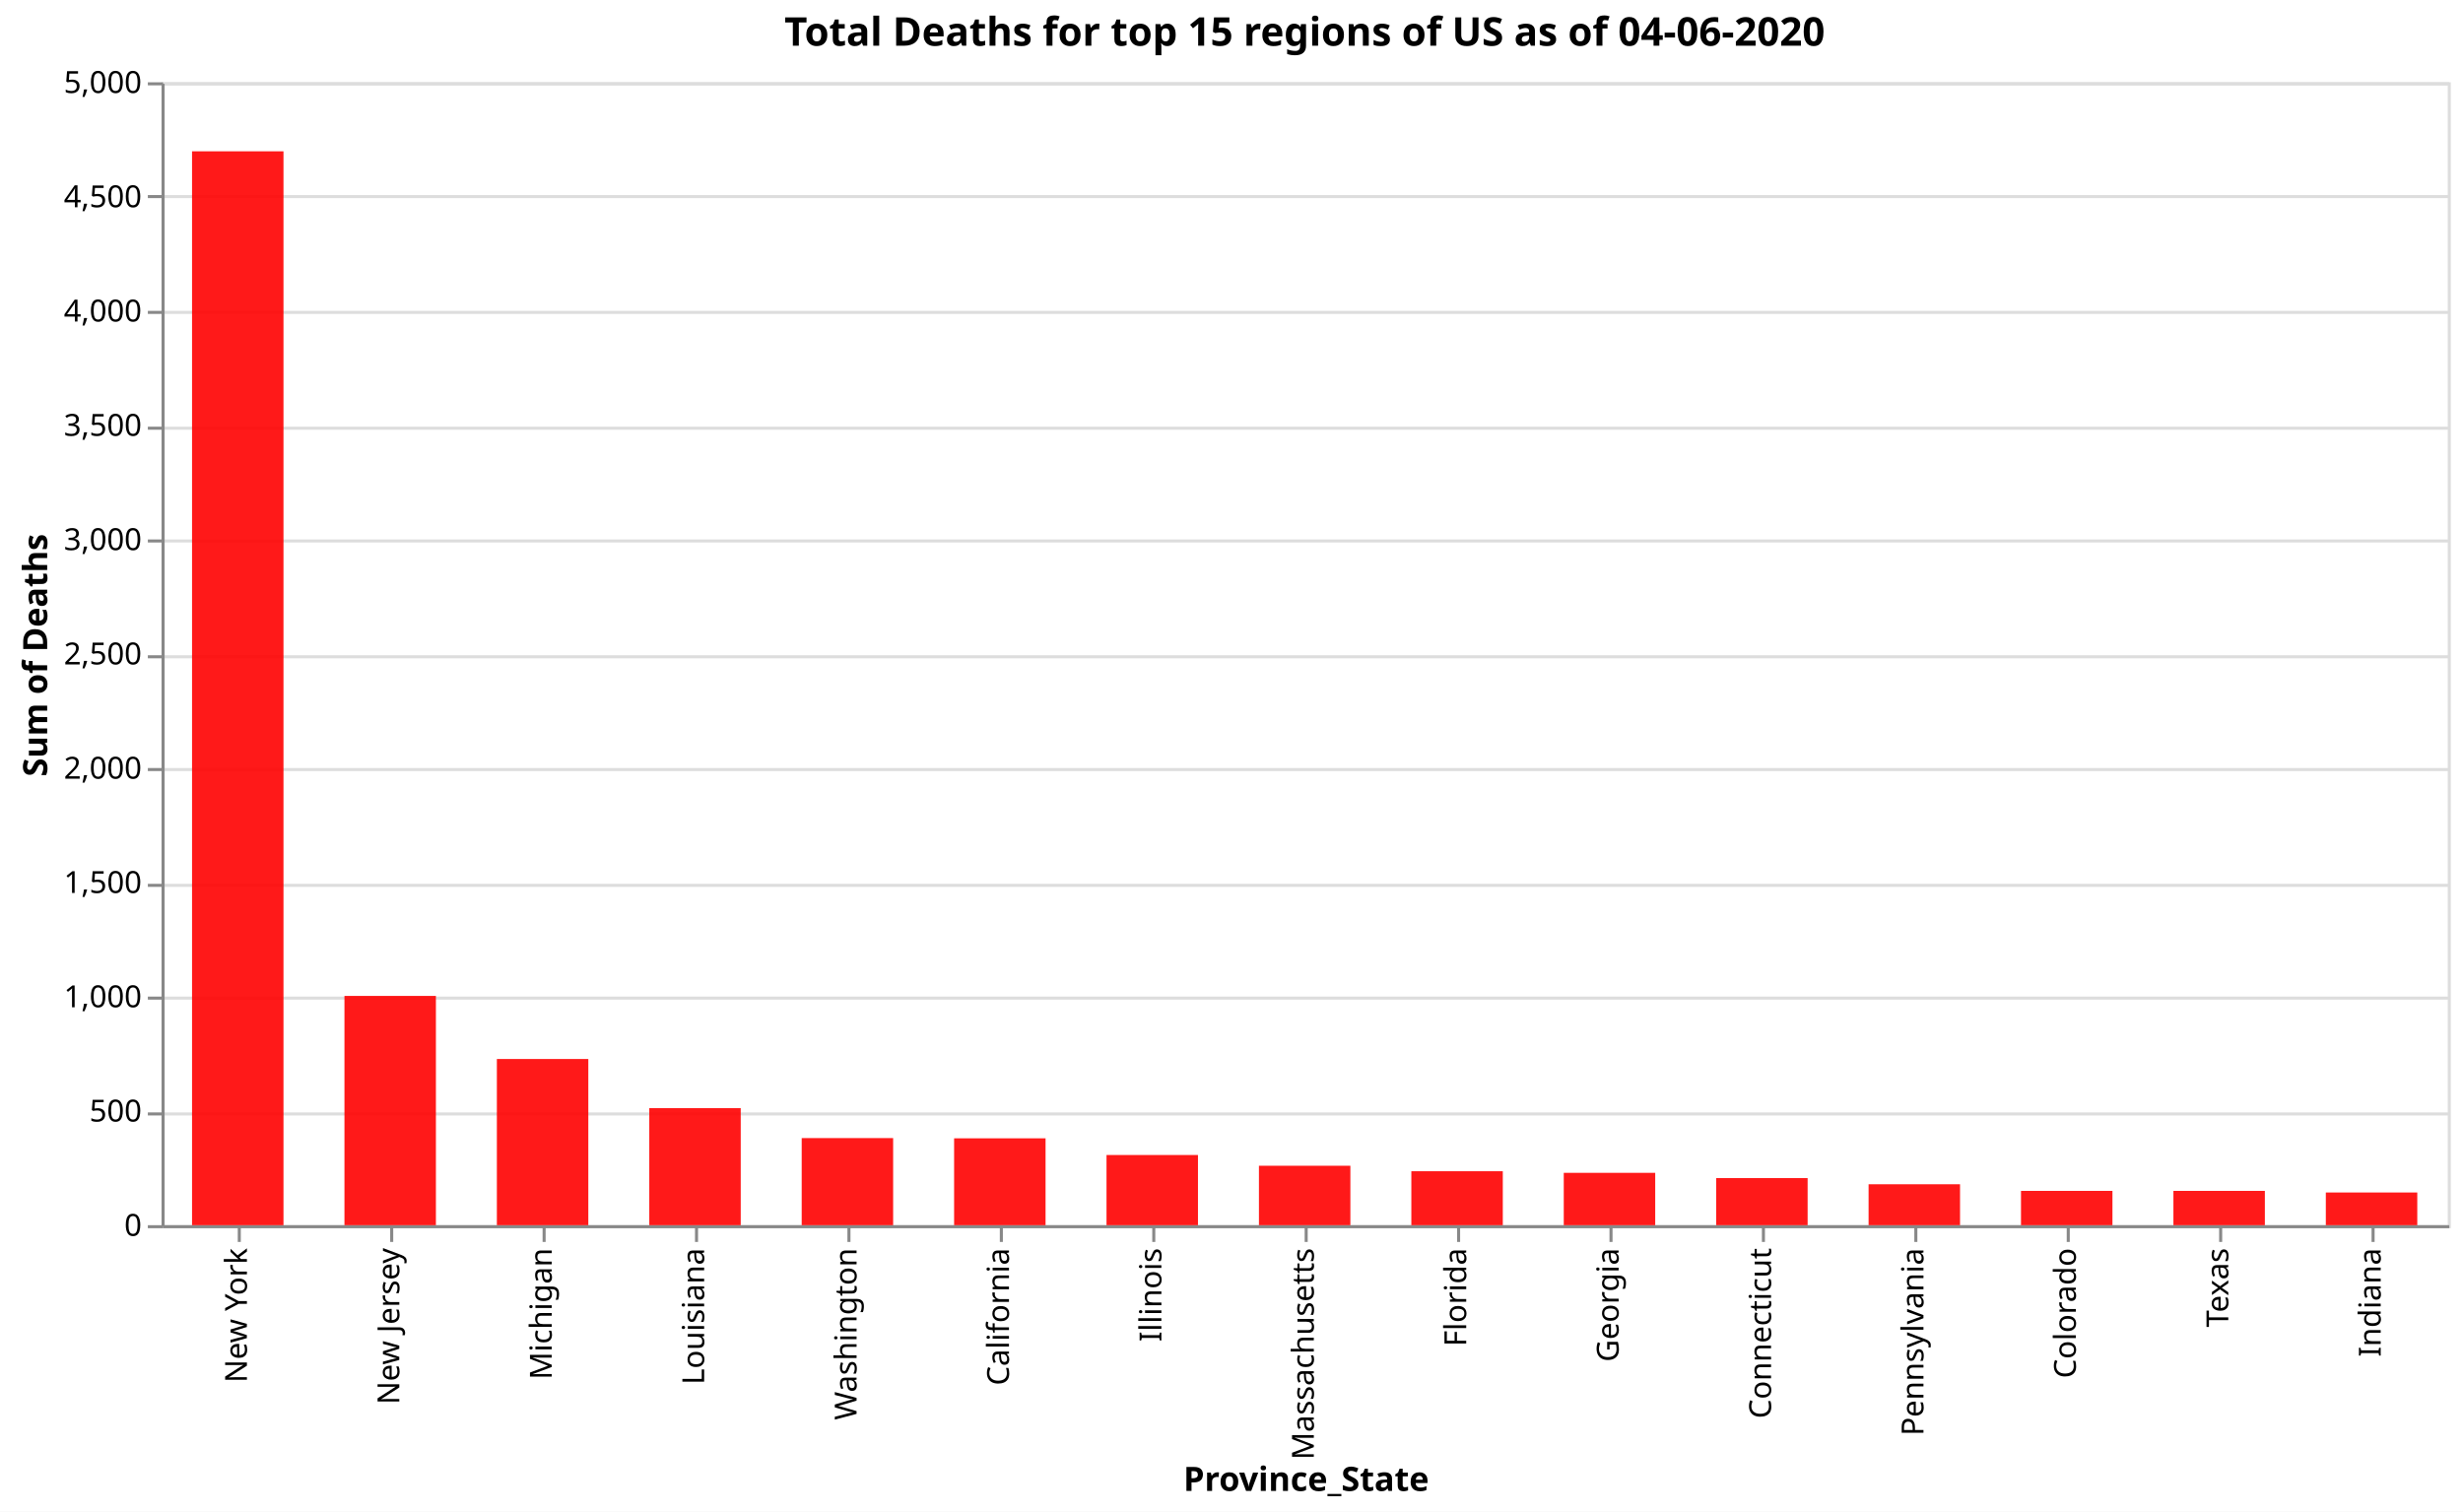
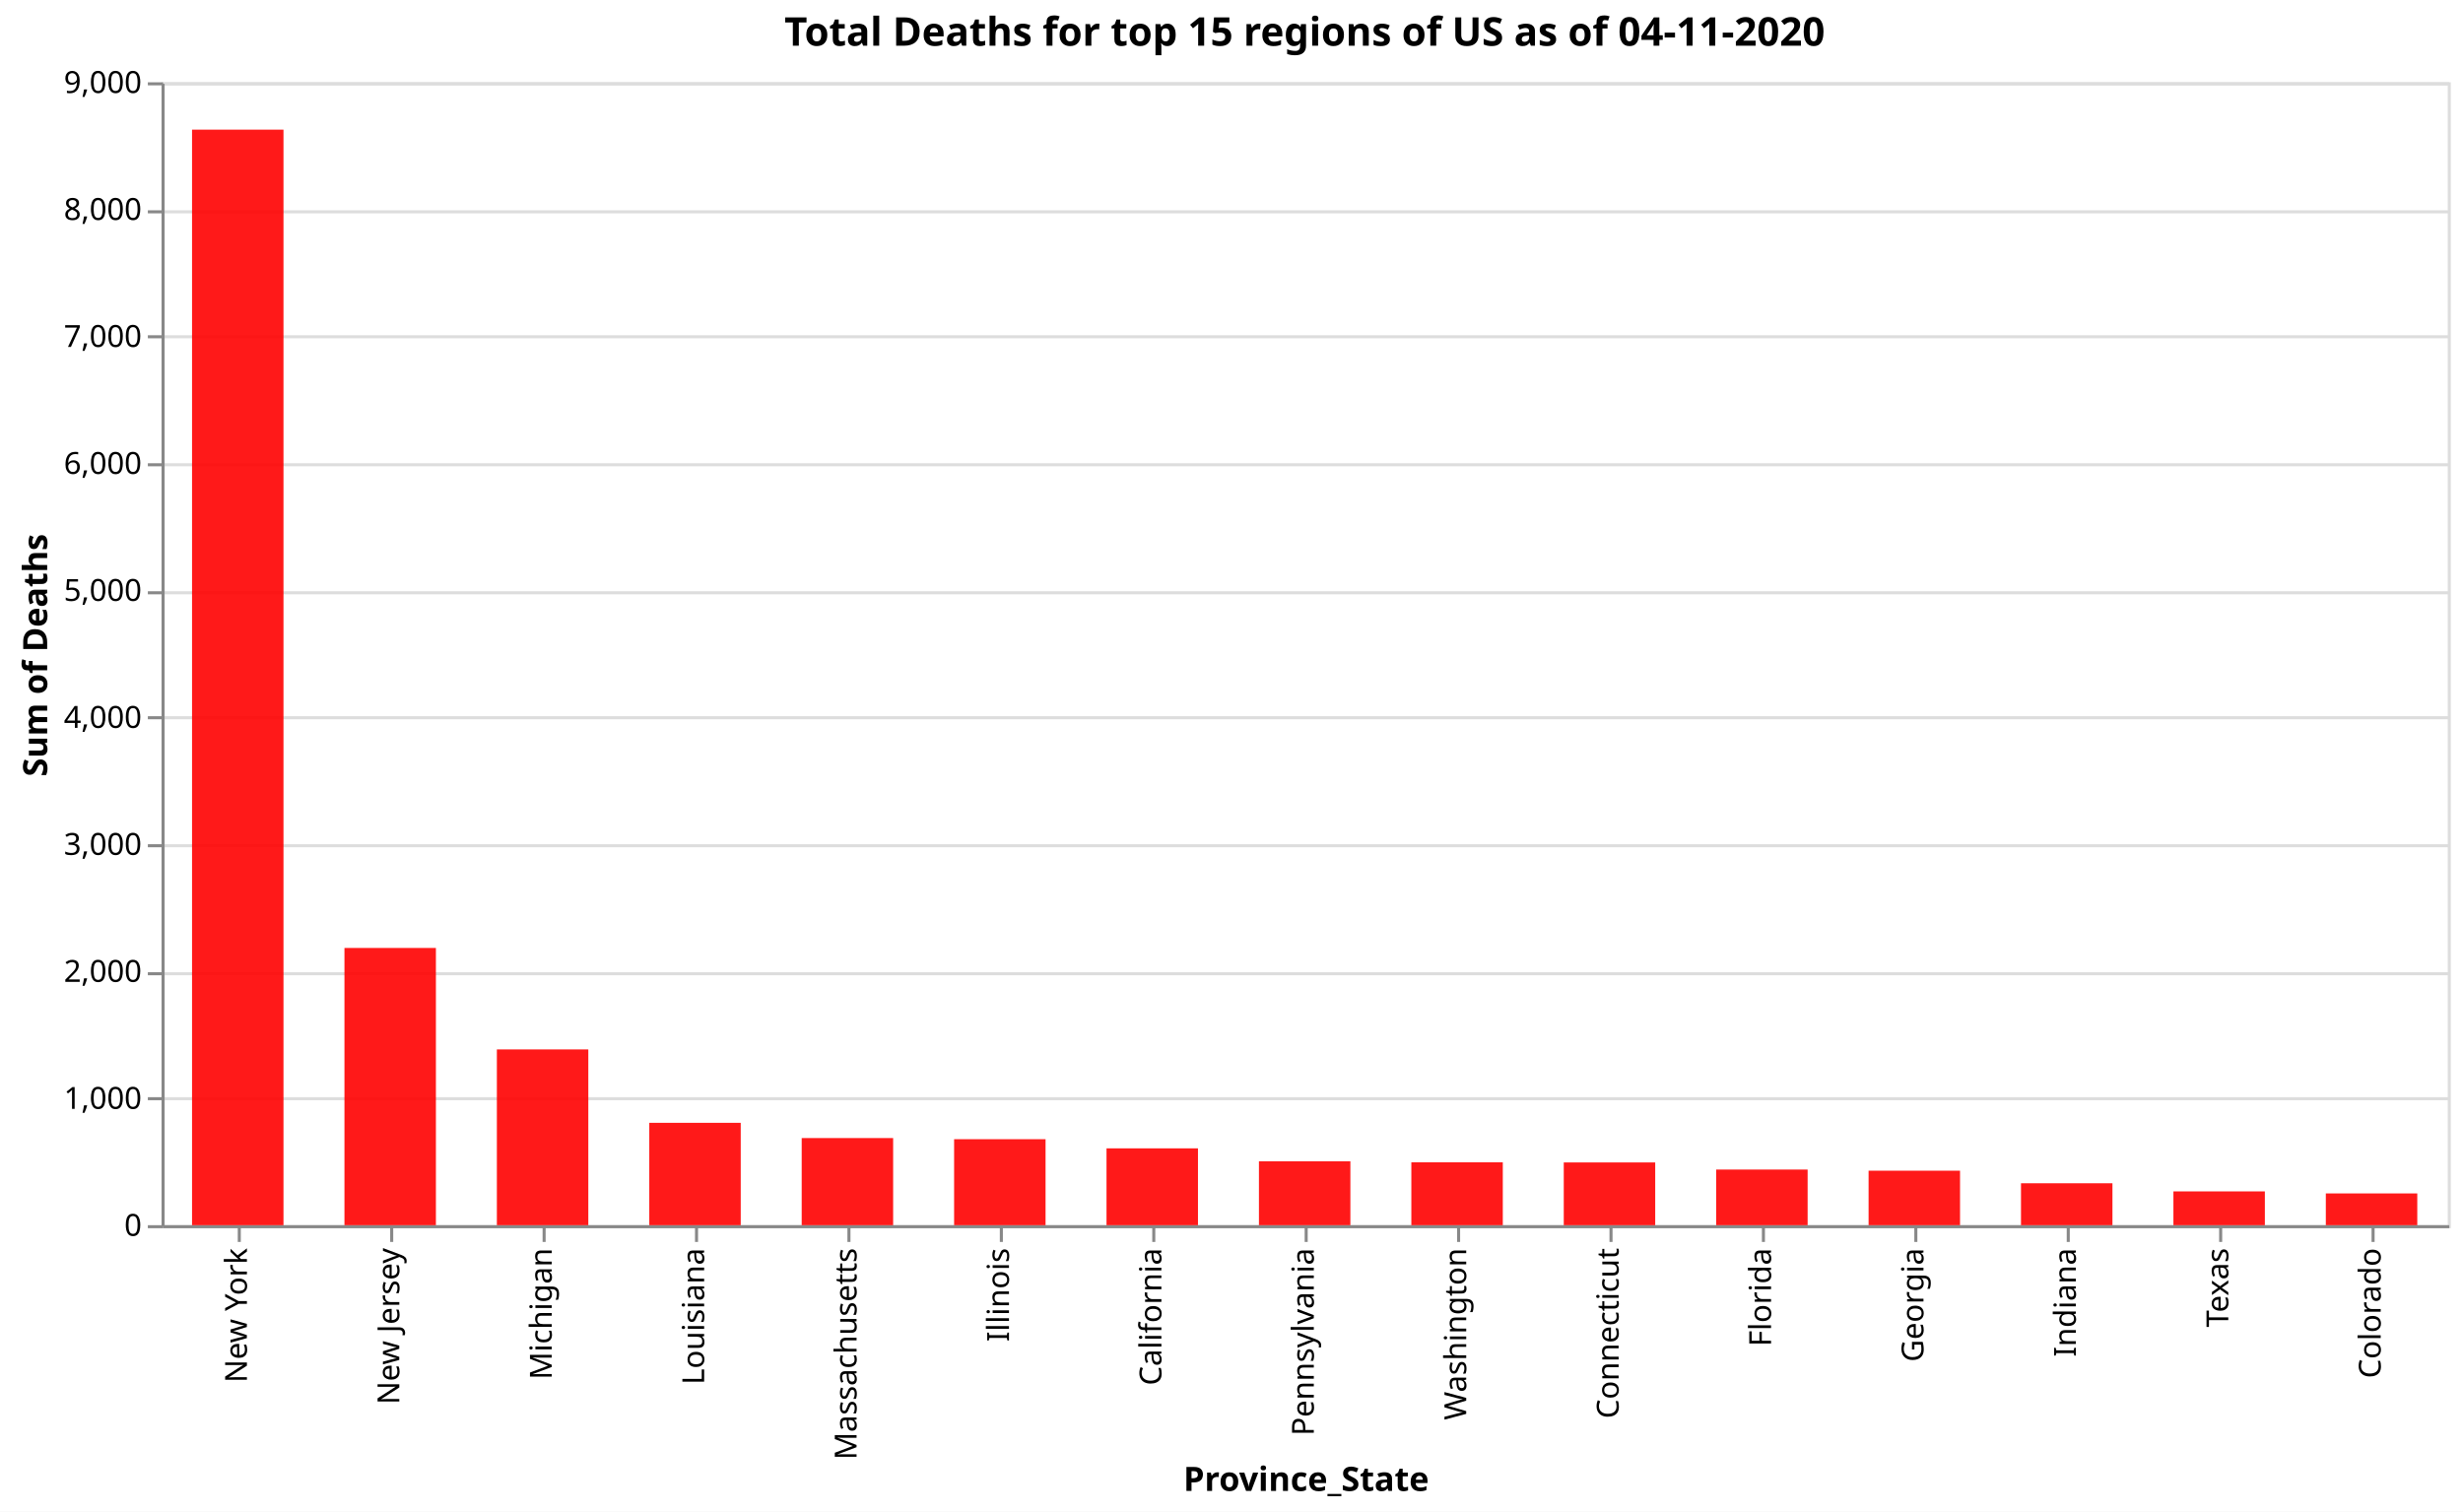
<svg xmlns="http://www.w3.org/2000/svg" class="marks" width="808" height="496" viewBox="0 0 808 496" version="1.1">
  <rect width="808" height="496" style="fill: white;" />
  <g transform="translate(53,27)">
    <g class="mark-group role-frame root">
      <g transform="translate(0,0)">
        <path class="background" d="M0.5,0.5h750v375h-750Z" style="fill: none; stroke: #ddd;" />
        <g>
          <g class="mark-group role-axis">
            <g transform="translate(0.5,0.5)">
              <path class="background" d="M0,0h0v0h0Z" style="pointer-events: none; fill: none;" />
              <g>
                <g class="mark-rule role-axis-grid" style="pointer-events: none;">
                  <line transform="translate(0,375)" x2="750" y2="0" style="fill: none; stroke: #ddd; stroke-width: 1; opacity: 1;" />
-                   <line transform="translate(0,338)" x2="750" y2="0" style="fill: none; stroke: #ddd; stroke-width: 1; opacity: 1;" />
-                   <line transform="translate(0,300)" x2="750" y2="0" style="fill: none; stroke: #ddd; stroke-width: 1; opacity: 1;" />
-                   <line transform="translate(0,263)" x2="750" y2="0" style="fill: none; stroke: #ddd; stroke-width: 1; opacity: 1;" />
-                   <line transform="translate(0,225)" x2="750" y2="0" style="fill: none; stroke: #ddd; stroke-width: 1; opacity: 1;" />
-                   <line transform="translate(0,188)" x2="750" y2="0" style="fill: none; stroke: #ddd; stroke-width: 1; opacity: 1;" />
-                   <line transform="translate(0,150)" x2="750" y2="0" style="fill: none; stroke: #ddd; stroke-width: 1; opacity: 1;" />
-                   <line transform="translate(0,113)" x2="750" y2="0" style="fill: none; stroke: #ddd; stroke-width: 1; opacity: 1;" />
-                   <line transform="translate(0,75)" x2="750" y2="0" style="fill: none; stroke: #ddd; stroke-width: 1; opacity: 1;" />
-                   <line transform="translate(0,37)" x2="750" y2="0" style="fill: none; stroke: #ddd; stroke-width: 1; opacity: 1;" />
+                   <line transform="translate(0,333)" x2="750" y2="0" style="fill: none; stroke: #ddd; stroke-width: 1; opacity: 1;" />
+                   <line transform="translate(0,292)" x2="750" y2="0" style="fill: none; stroke: #ddd; stroke-width: 1; opacity: 1;" />
+                   <line transform="translate(0,250)" x2="750" y2="0" style="fill: none; stroke: #ddd; stroke-width: 1; opacity: 1;" />
+                   <line transform="translate(0,208)" x2="750" y2="0" style="fill: none; stroke: #ddd; stroke-width: 1; opacity: 1;" />
+                   <line transform="translate(0,167)" x2="750" y2="0" style="fill: none; stroke: #ddd; stroke-width: 1; opacity: 1;" />
+                   <line transform="translate(0,125)" x2="750" y2="0" style="fill: none; stroke: #ddd; stroke-width: 1; opacity: 1;" />
+                   <line transform="translate(0,83)" x2="750" y2="0" style="fill: none; stroke: #ddd; stroke-width: 1; opacity: 1;" />
+                   <line transform="translate(0,42)" x2="750" y2="0" style="fill: none; stroke: #ddd; stroke-width: 1; opacity: 1;" />
                  <line transform="translate(0,0)" x2="750" y2="0" style="fill: none; stroke: #ddd; stroke-width: 1; opacity: 1;" />
                </g>
              </g>
              <path class="foreground" d="" style="pointer-events: none; display: none; fill: none;" />
            </g>
          </g>
          <g class="mark-group role-axis">
            <g transform="translate(0.5,375.5)">
              <path class="background" d="M0,0h0v0h0Z" style="pointer-events: none; fill: none;" />
              <g>
                <g class="mark-rule role-axis-tick" style="pointer-events: none;">
                  <line transform="translate(25,0)" x2="0" y2="5" style="fill: none; stroke: #888; stroke-width: 1; opacity: 1;" />
                  <line transform="translate(75,0)" x2="0" y2="5" style="fill: none; stroke: #888; stroke-width: 1; opacity: 1;" />
                  <line transform="translate(125,0)" x2="0" y2="5" style="fill: none; stroke: #888; stroke-width: 1; opacity: 1;" />
                  <line transform="translate(175,0)" x2="0" y2="5" style="fill: none; stroke: #888; stroke-width: 1; opacity: 1;" />
                  <line transform="translate(225,0)" x2="0" y2="5" style="fill: none; stroke: #888; stroke-width: 1; opacity: 1;" />
                  <line transform="translate(275,0)" x2="0" y2="5" style="fill: none; stroke: #888; stroke-width: 1; opacity: 1;" />
                  <line transform="translate(325,0)" x2="0" y2="5" style="fill: none; stroke: #888; stroke-width: 1; opacity: 1;" />
                  <line transform="translate(375,0)" x2="0" y2="5" style="fill: none; stroke: #888; stroke-width: 1; opacity: 1;" />
                  <line transform="translate(425,0)" x2="0" y2="5" style="fill: none; stroke: #888; stroke-width: 1; opacity: 1;" />
                  <line transform="translate(475,0)" x2="0" y2="5" style="fill: none; stroke: #888; stroke-width: 1; opacity: 1;" />
                  <line transform="translate(525,0)" x2="0" y2="5" style="fill: none; stroke: #888; stroke-width: 1; opacity: 1;" />
                  <line transform="translate(575,0)" x2="0" y2="5" style="fill: none; stroke: #888; stroke-width: 1; opacity: 1;" />
                  <line transform="translate(625,0)" x2="0" y2="5" style="fill: none; stroke: #888; stroke-width: 1; opacity: 1;" />
                  <line transform="translate(675,0)" x2="0" y2="5" style="fill: none; stroke: #888; stroke-width: 1; opacity: 1;" />
                  <line transform="translate(725,0)" x2="0" y2="5" style="fill: none; stroke: #888; stroke-width: 1; opacity: 1;" />
                </g>
                <g class="mark-text role-axis-label" style="pointer-events: none;">
                  <text text-anchor="end" transform="translate(24.5,7) rotate(270) translate(0,3)" style="font-family: sans-serif; font-size: 10px; fill: #000; opacity: 1;">New York</text>
                  <text text-anchor="end" transform="translate(74.5,7) rotate(270) translate(0,3)" style="font-family: sans-serif; font-size: 10px; fill: #000; opacity: 1;">New Jersey</text>
                  <text text-anchor="end" transform="translate(124.5,7) rotate(270) translate(0,3)" style="font-family: sans-serif; font-size: 10px; fill: #000; opacity: 1;">Michigan</text>
                  <text text-anchor="end" transform="translate(174.5,7) rotate(270) translate(0,3)" style="font-family: sans-serif; font-size: 10px; fill: #000; opacity: 1;">Louisiana</text>
-                   <text text-anchor="end" transform="translate(224.5,7) rotate(270) translate(0,3)" style="font-family: sans-serif; font-size: 10px; fill: #000; opacity: 1;">Washington</text>
-                   <text text-anchor="end" transform="translate(274.5,7) rotate(270) translate(0,3)" style="font-family: sans-serif; font-size: 10px; fill: #000; opacity: 1;">California</text>
-                   <text text-anchor="end" transform="translate(324.5,7) rotate(270) translate(0,3)" style="font-family: sans-serif; font-size: 10px; fill: #000; opacity: 1;">Illinois</text>
-                   <text text-anchor="end" transform="translate(374.5,7) rotate(270) translate(0,3)" style="font-family: sans-serif; font-size: 10px; fill: #000; opacity: 1;">Massachusetts</text>
-                   <text text-anchor="end" transform="translate(424.5,7) rotate(270) translate(0,3)" style="font-family: sans-serif; font-size: 10px; fill: #000; opacity: 1;">Florida</text>
-                   <text text-anchor="end" transform="translate(474.5,7) rotate(270) translate(0,3)" style="font-family: sans-serif; font-size: 10px; fill: #000; opacity: 1;">Georgia</text>
-                   <text text-anchor="end" transform="translate(524.5,7) rotate(270) translate(0,3)" style="font-family: sans-serif; font-size: 10px; fill: #000; opacity: 1;">Connecticut</text>
-                   <text text-anchor="end" transform="translate(574.5,7) rotate(270) translate(0,3)" style="font-family: sans-serif; font-size: 10px; fill: #000; opacity: 1;">Pennsylvania</text>
-                   <text text-anchor="end" transform="translate(624.5,7) rotate(270) translate(0,3)" style="font-family: sans-serif; font-size: 10px; fill: #000; opacity: 1;">Colorado</text>
+                   <text text-anchor="end" transform="translate(224.5,7) rotate(270) translate(0,3)" style="font-family: sans-serif; font-size: 10px; fill: #000; opacity: 1;">Massachusetts</text>
+                   <text text-anchor="end" transform="translate(274.5,7) rotate(270) translate(0,3)" style="font-family: sans-serif; font-size: 10px; fill: #000; opacity: 1;">Illinois</text>
+                   <text text-anchor="end" transform="translate(324.5,7) rotate(270) translate(0,3)" style="font-family: sans-serif; font-size: 10px; fill: #000; opacity: 1;">California</text>
+                   <text text-anchor="end" transform="translate(374.5,7) rotate(270) translate(0,3)" style="font-family: sans-serif; font-size: 10px; fill: #000; opacity: 1;">Pennsylvania</text>
+                   <text text-anchor="end" transform="translate(424.5,7) rotate(270) translate(0,3)" style="font-family: sans-serif; font-size: 10px; fill: #000; opacity: 1;">Washington</text>
+                   <text text-anchor="end" transform="translate(474.5,7) rotate(270) translate(0,3)" style="font-family: sans-serif; font-size: 10px; fill: #000; opacity: 1;">Connecticut</text>
+                   <text text-anchor="end" transform="translate(524.5,7) rotate(270) translate(0,3)" style="font-family: sans-serif; font-size: 10px; fill: #000; opacity: 1;">Florida</text>
+                   <text text-anchor="end" transform="translate(574.5,7) rotate(270) translate(0,3)" style="font-family: sans-serif; font-size: 10px; fill: #000; opacity: 1;">Georgia</text>
+                   <text text-anchor="end" transform="translate(624.5,7) rotate(270) translate(0,3)" style="font-family: sans-serif; font-size: 10px; fill: #000; opacity: 1;">Indiana</text>
                  <text text-anchor="end" transform="translate(674.5,7) rotate(270) translate(0,3)" style="font-family: sans-serif; font-size: 10px; fill: #000; opacity: 1;">Texas</text>
-                   <text text-anchor="end" transform="translate(724.5,7) rotate(270) translate(0,3)" style="font-family: sans-serif; font-size: 10px; fill: #000; opacity: 1;">Indiana</text>
+                   <text text-anchor="end" transform="translate(724.5,7) rotate(270) translate(0,3)" style="font-family: sans-serif; font-size: 10px; fill: #000; opacity: 1;">Colorado</text>
                </g>
                <g class="mark-rule role-axis-domain" style="pointer-events: none;">
                  <line transform="translate(0,0)" x2="750" y2="0" style="fill: none; stroke: #888; stroke-width: 1; opacity: 1;" />
                </g>
                <g class="mark-text role-axis-title" style="pointer-events: none;">
                  <text text-anchor="middle" transform="translate(375,86.69434)" style="font-family: sans-serif; font-size: 11px; font-weight: bold; fill: #000; opacity: 1;">Province_State</text>
                </g>
              </g>
              <path class="foreground" d="" style="pointer-events: none; display: none; fill: none;" />
            </g>
          </g>
          <g class="mark-group role-axis">
            <g transform="translate(0.5,0.5)">
              <path class="background" d="M0,0h0v0h0Z" style="pointer-events: none; fill: none;" />
              <g>
                <g class="mark-rule role-axis-tick" style="pointer-events: none;">
                  <line transform="translate(0,375)" x2="-5" y2="0" style="fill: none; stroke: #888; stroke-width: 1; opacity: 1;" />
-                   <line transform="translate(0,338)" x2="-5" y2="0" style="fill: none; stroke: #888; stroke-width: 1; opacity: 1;" />
-                   <line transform="translate(0,300)" x2="-5" y2="0" style="fill: none; stroke: #888; stroke-width: 1; opacity: 1;" />
-                   <line transform="translate(0,263)" x2="-5" y2="0" style="fill: none; stroke: #888; stroke-width: 1; opacity: 1;" />
-                   <line transform="translate(0,225)" x2="-5" y2="0" style="fill: none; stroke: #888; stroke-width: 1; opacity: 1;" />
-                   <line transform="translate(0,188)" x2="-5" y2="0" style="fill: none; stroke: #888; stroke-width: 1; opacity: 1;" />
-                   <line transform="translate(0,150)" x2="-5" y2="0" style="fill: none; stroke: #888; stroke-width: 1; opacity: 1;" />
-                   <line transform="translate(0,113)" x2="-5" y2="0" style="fill: none; stroke: #888; stroke-width: 1; opacity: 1;" />
-                   <line transform="translate(0,75)" x2="-5" y2="0" style="fill: none; stroke: #888; stroke-width: 1; opacity: 1;" />
-                   <line transform="translate(0,37)" x2="-5" y2="0" style="fill: none; stroke: #888; stroke-width: 1; opacity: 1;" />
+                   <line transform="translate(0,333)" x2="-5" y2="0" style="fill: none; stroke: #888; stroke-width: 1; opacity: 1;" />
+                   <line transform="translate(0,292)" x2="-5" y2="0" style="fill: none; stroke: #888; stroke-width: 1; opacity: 1;" />
+                   <line transform="translate(0,250)" x2="-5" y2="0" style="fill: none; stroke: #888; stroke-width: 1; opacity: 1;" />
+                   <line transform="translate(0,208)" x2="-5" y2="0" style="fill: none; stroke: #888; stroke-width: 1; opacity: 1;" />
+                   <line transform="translate(0,167)" x2="-5" y2="0" style="fill: none; stroke: #888; stroke-width: 1; opacity: 1;" />
+                   <line transform="translate(0,125)" x2="-5" y2="0" style="fill: none; stroke: #888; stroke-width: 1; opacity: 1;" />
+                   <line transform="translate(0,83)" x2="-5" y2="0" style="fill: none; stroke: #888; stroke-width: 1; opacity: 1;" />
+                   <line transform="translate(0,42)" x2="-5" y2="0" style="fill: none; stroke: #888; stroke-width: 1; opacity: 1;" />
                  <line transform="translate(0,0)" x2="-5" y2="0" style="fill: none; stroke: #888; stroke-width: 1; opacity: 1;" />
                </g>
                <g class="mark-text role-axis-label" style="pointer-events: none;">
                  <text text-anchor="end" transform="translate(-7,378)" style="font-family: sans-serif; font-size: 10px; fill: #000; opacity: 1;">0</text>
-                   <text text-anchor="end" transform="translate(-7,340.5)" style="font-family: sans-serif; font-size: 10px; fill: #000; opacity: 1;">500</text>
-                   <text text-anchor="end" transform="translate(-7,303)" style="font-family: sans-serif; font-size: 10px; fill: #000; opacity: 1;">1,000</text>
-                   <text text-anchor="end" transform="translate(-7,265.5)" style="font-family: sans-serif; font-size: 10px; fill: #000; opacity: 1;">1,500</text>
-                   <text text-anchor="end" transform="translate(-7,228)" style="font-family: sans-serif; font-size: 10px; fill: #000; opacity: 1;">2,000</text>
-                   <text text-anchor="end" transform="translate(-7,190.5)" style="font-family: sans-serif; font-size: 10px; fill: #000; opacity: 1;">2,500</text>
-                   <text text-anchor="end" transform="translate(-7,153)" style="font-family: sans-serif; font-size: 10px; fill: #000; opacity: 1;">3,000</text>
-                   <text text-anchor="end" transform="translate(-7,115.5)" style="font-family: sans-serif; font-size: 10px; fill: #000; opacity: 1;">3,500</text>
-                   <text text-anchor="end" transform="translate(-7,78)" style="font-family: sans-serif; font-size: 10px; fill: #000; opacity: 1;">4,000</text>
-                   <text text-anchor="end" transform="translate(-7,40.5)" style="font-family: sans-serif; font-size: 10px; fill: #000; opacity: 1;">4,500</text>
-                   <text text-anchor="end" transform="translate(-7,3)" style="font-family: sans-serif; font-size: 10px; fill: #000; opacity: 1;">5,000</text>
+                   <text text-anchor="end" transform="translate(-7,336.3333)" style="font-family: sans-serif; font-size: 10px; fill: #000; opacity: 1;">1,000</text>
+                   <text text-anchor="end" transform="translate(-7,294.6667)" style="font-family: sans-serif; font-size: 10px; fill: #000; opacity: 1;">2,000</text>
+                   <text text-anchor="end" transform="translate(-7,253)" style="font-family: sans-serif; font-size: 10px; fill: #000; opacity: 1;">3,000</text>
+                   <text text-anchor="end" transform="translate(-7,211.3333)" style="font-family: sans-serif; font-size: 10px; fill: #000; opacity: 1;">4,000</text>
+                   <text text-anchor="end" transform="translate(-7,169.6667)" style="font-family: sans-serif; font-size: 10px; fill: #000; opacity: 1;">5,000</text>
+                   <text text-anchor="end" transform="translate(-7,128)" style="font-family: sans-serif; font-size: 10px; fill: #000; opacity: 1;">6,000</text>
+                   <text text-anchor="end" transform="translate(-7,86.33333)" style="font-family: sans-serif; font-size: 10px; fill: #000; opacity: 1;">7,000</text>
+                   <text text-anchor="end" transform="translate(-7,44.66667)" style="font-family: sans-serif; font-size: 10px; fill: #000; opacity: 1;">8,000</text>
+                   <text text-anchor="end" transform="translate(-7,3)" style="font-family: sans-serif; font-size: 10px; fill: #000; opacity: 1;">9,000</text>
                </g>
                <g class="mark-rule role-axis-domain" style="pointer-events: none;">
                  <line transform="translate(0,375)" x2="0" y2="-375" style="fill: none; stroke: #888; stroke-width: 1; opacity: 1;" />
                </g>
                <g class="mark-text role-axis-title" style="pointer-events: none;">
                  <text text-anchor="middle" transform="translate(-36.02441,187.5) rotate(-90) translate(0,-2)" style="font-family: sans-serif; font-size: 11px; font-weight: bold; fill: #000; opacity: 1;">Sum of Deaths</text>
                </g>
              </g>
              <path class="foreground" d="" style="pointer-events: none; display: none; fill: none;" />
            </g>
          </g>
          <g class="mark-rect role-mark marks">
-             <path d="M160,336.6h30v38.4h-30Z" style="fill: red; opacity: 0.9;" />
-             <path d="M610,363.75h30v11.25h-30Z" style="fill: red; opacity: 0.9;" />
-             <path d="M310,351.975h30v23.025h-30Z" style="fill: red; opacity: 0.9;" />
-             <path d="M710,364.275h30v10.725h-30Z" style="fill: red; opacity: 0.9;" />
-             <path d="M560,361.575h30v13.425h-30Z" style="fill: red; opacity: 0.9;" />
-             <path d="M210,346.425h30v28.575h-30Z" style="fill: red; opacity: 0.9;" />
-             <path d="M410,357.3h30v17.7h-30Z" style="fill: red; opacity: 0.9;" />
-             <path d="M260,346.5h30v28.5h-30Z" style="fill: red; opacity: 0.9;" />
-             <path d="M10,22.65h30v352.35h-30Z" style="fill: red; opacity: 0.9;" />
-             <path d="M110,320.475h30v54.525h-30Z" style="fill: red; opacity: 0.9;" />
-             <path d="M660,363.75h30v11.25h-30Z" style="fill: red; opacity: 0.9;" />
-             <path d="M460,357.825h30v17.175h-30Z" style="fill: red; opacity: 0.9;" />
-             <path d="M60,299.775h30v75.225h-30Z" style="fill: red; opacity: 0.9;" />
-             <path d="M360,355.5h30v19.5h-30Z" style="fill: red; opacity: 0.9;" />
-             <path d="M510,359.55h30v15.45h-30Z" style="fill: red; opacity: 0.9;" />
+             <path d="M160,341.417h30v33.583h-30Z" style="fill: red; opacity: 0.9;" />
+             <path d="M710,364.583h30v10.417h-30Z" style="fill: red; opacity: 0.9;" />
+             <path d="M260,346.792h30v28.208h-30Z" style="fill: red; opacity: 0.9;" />
+             <path d="M610,361.25h30v13.75h-30Z" style="fill: red; opacity: 0.9;" />
+             <path d="M360,354.042h30v20.958h-30Z" style="fill: red; opacity: 0.9;" />
+             <path d="M410,354.375h30v20.625h-30Z" style="fill: red; opacity: 0.9;" />
+             <path d="M510,356.75h30v18.25h-30Z" style="fill: red; opacity: 0.9;" />
+             <path d="M310,349.792h30v25.208h-30Z" style="fill: red; opacity: 0.9;" />
+             <path d="M10,15.542h30v359.458h-30Z" style="fill: red; opacity: 0.9;" />
+             <path d="M110,317.333h30v57.667h-30Z" style="fill: red; opacity: 0.9;" />
+             <path d="M660,363.917h30v11.083h-30Z" style="fill: red; opacity: 0.9;" />
+             <path d="M560,357.125h30v17.875h-30Z" style="fill: red; opacity: 0.9;" />
+             <path d="M60,284.042h30v90.958h-30Z" style="fill: red; opacity: 0.9;" />
+             <path d="M210,346.417h30v28.583h-30Z" style="fill: red; opacity: 0.9;" />
+             <path d="M460,354.417h30v20.583h-30Z" style="fill: red; opacity: 0.9;" />
          </g>
          <g class="mark-group role-title">
            <g transform="translate(375,-22)">
              <path class="background" d="M0,0h0v0h0Z" style="pointer-events: none; fill: none;" />
              <g>
                <g class="mark-text role-title-text" style="pointer-events: none;">
-                   <text text-anchor="middle" transform="translate(0,10)" style="font-family: sans-serif; font-size: 13px; font-weight: bold; fill: #000; opacity: 1;">Total Deaths for top 15 regions of US as of 04-06-2020</text>
+                   <text text-anchor="middle" transform="translate(0,10)" style="font-family: sans-serif; font-size: 13px; font-weight: bold; fill: #000; opacity: 1;">Total Deaths for top 15 regions of US as of 04-11-2020</text>
                </g>
              </g>
              <path class="foreground" d="" style="pointer-events: none; display: none; fill: none;" />
            </g>
          </g>
        </g>
        <path class="foreground" d="" style="display: none; fill: none;" />
      </g>
    </g>
  </g>
</svg>
